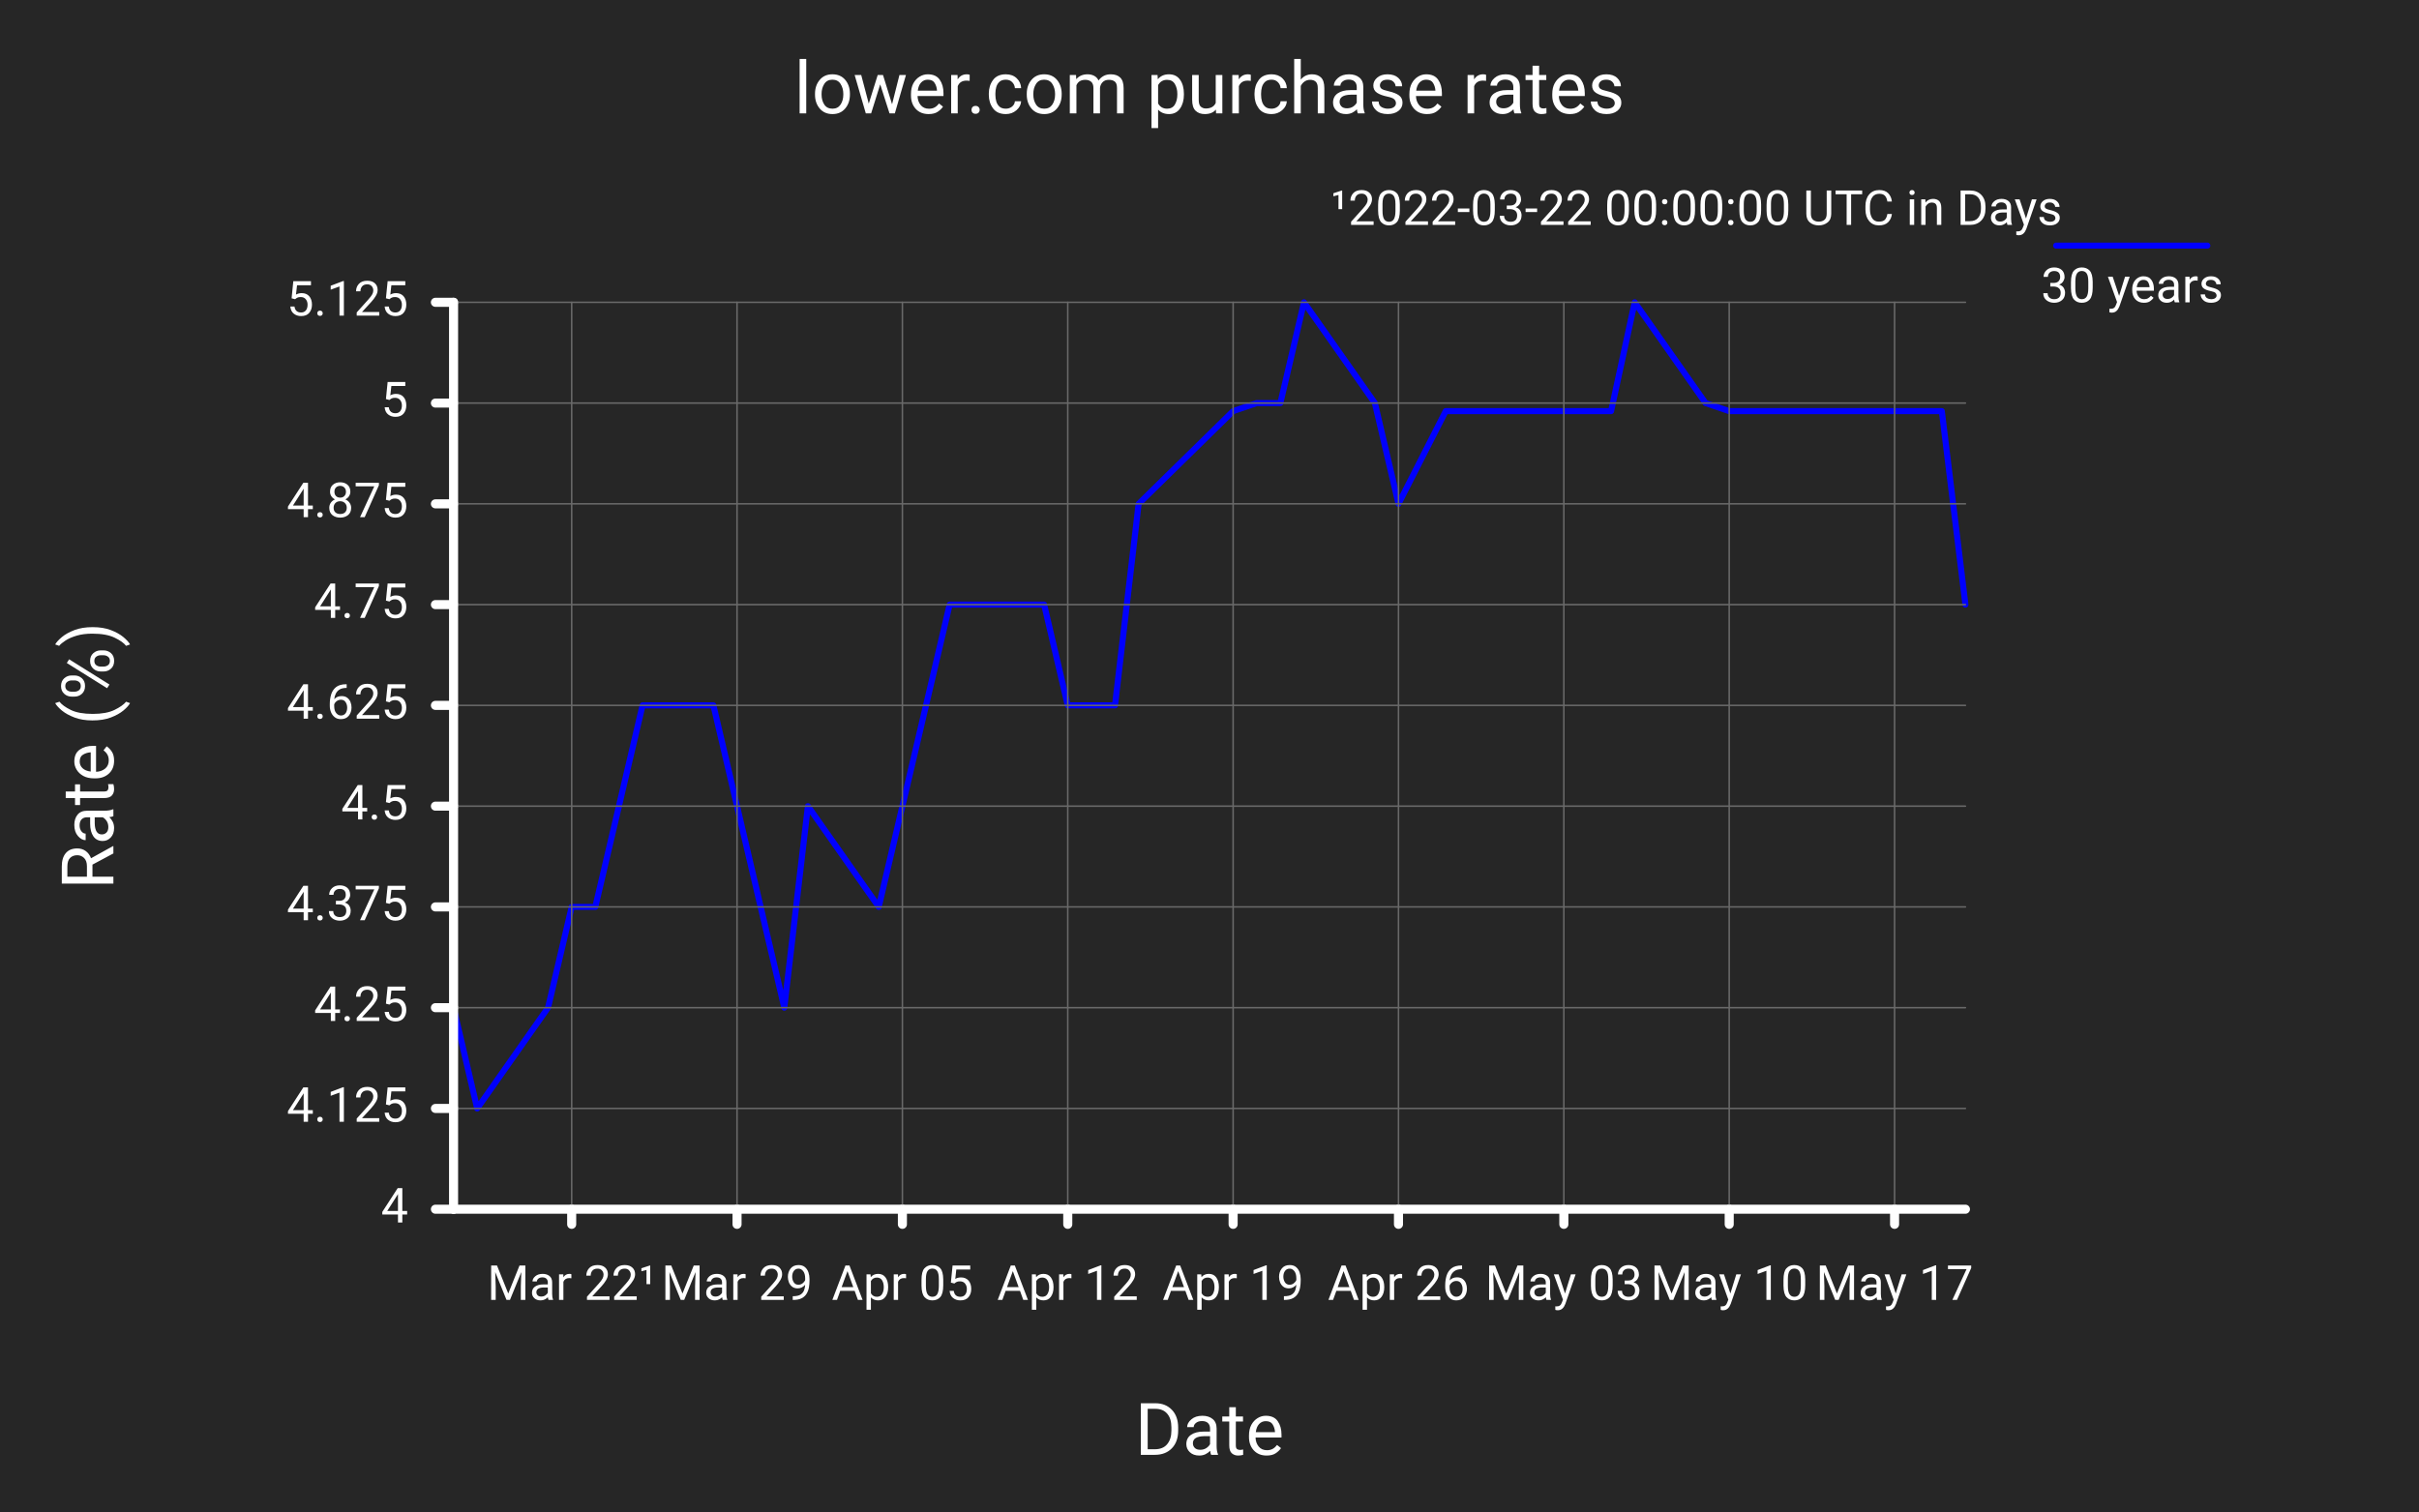
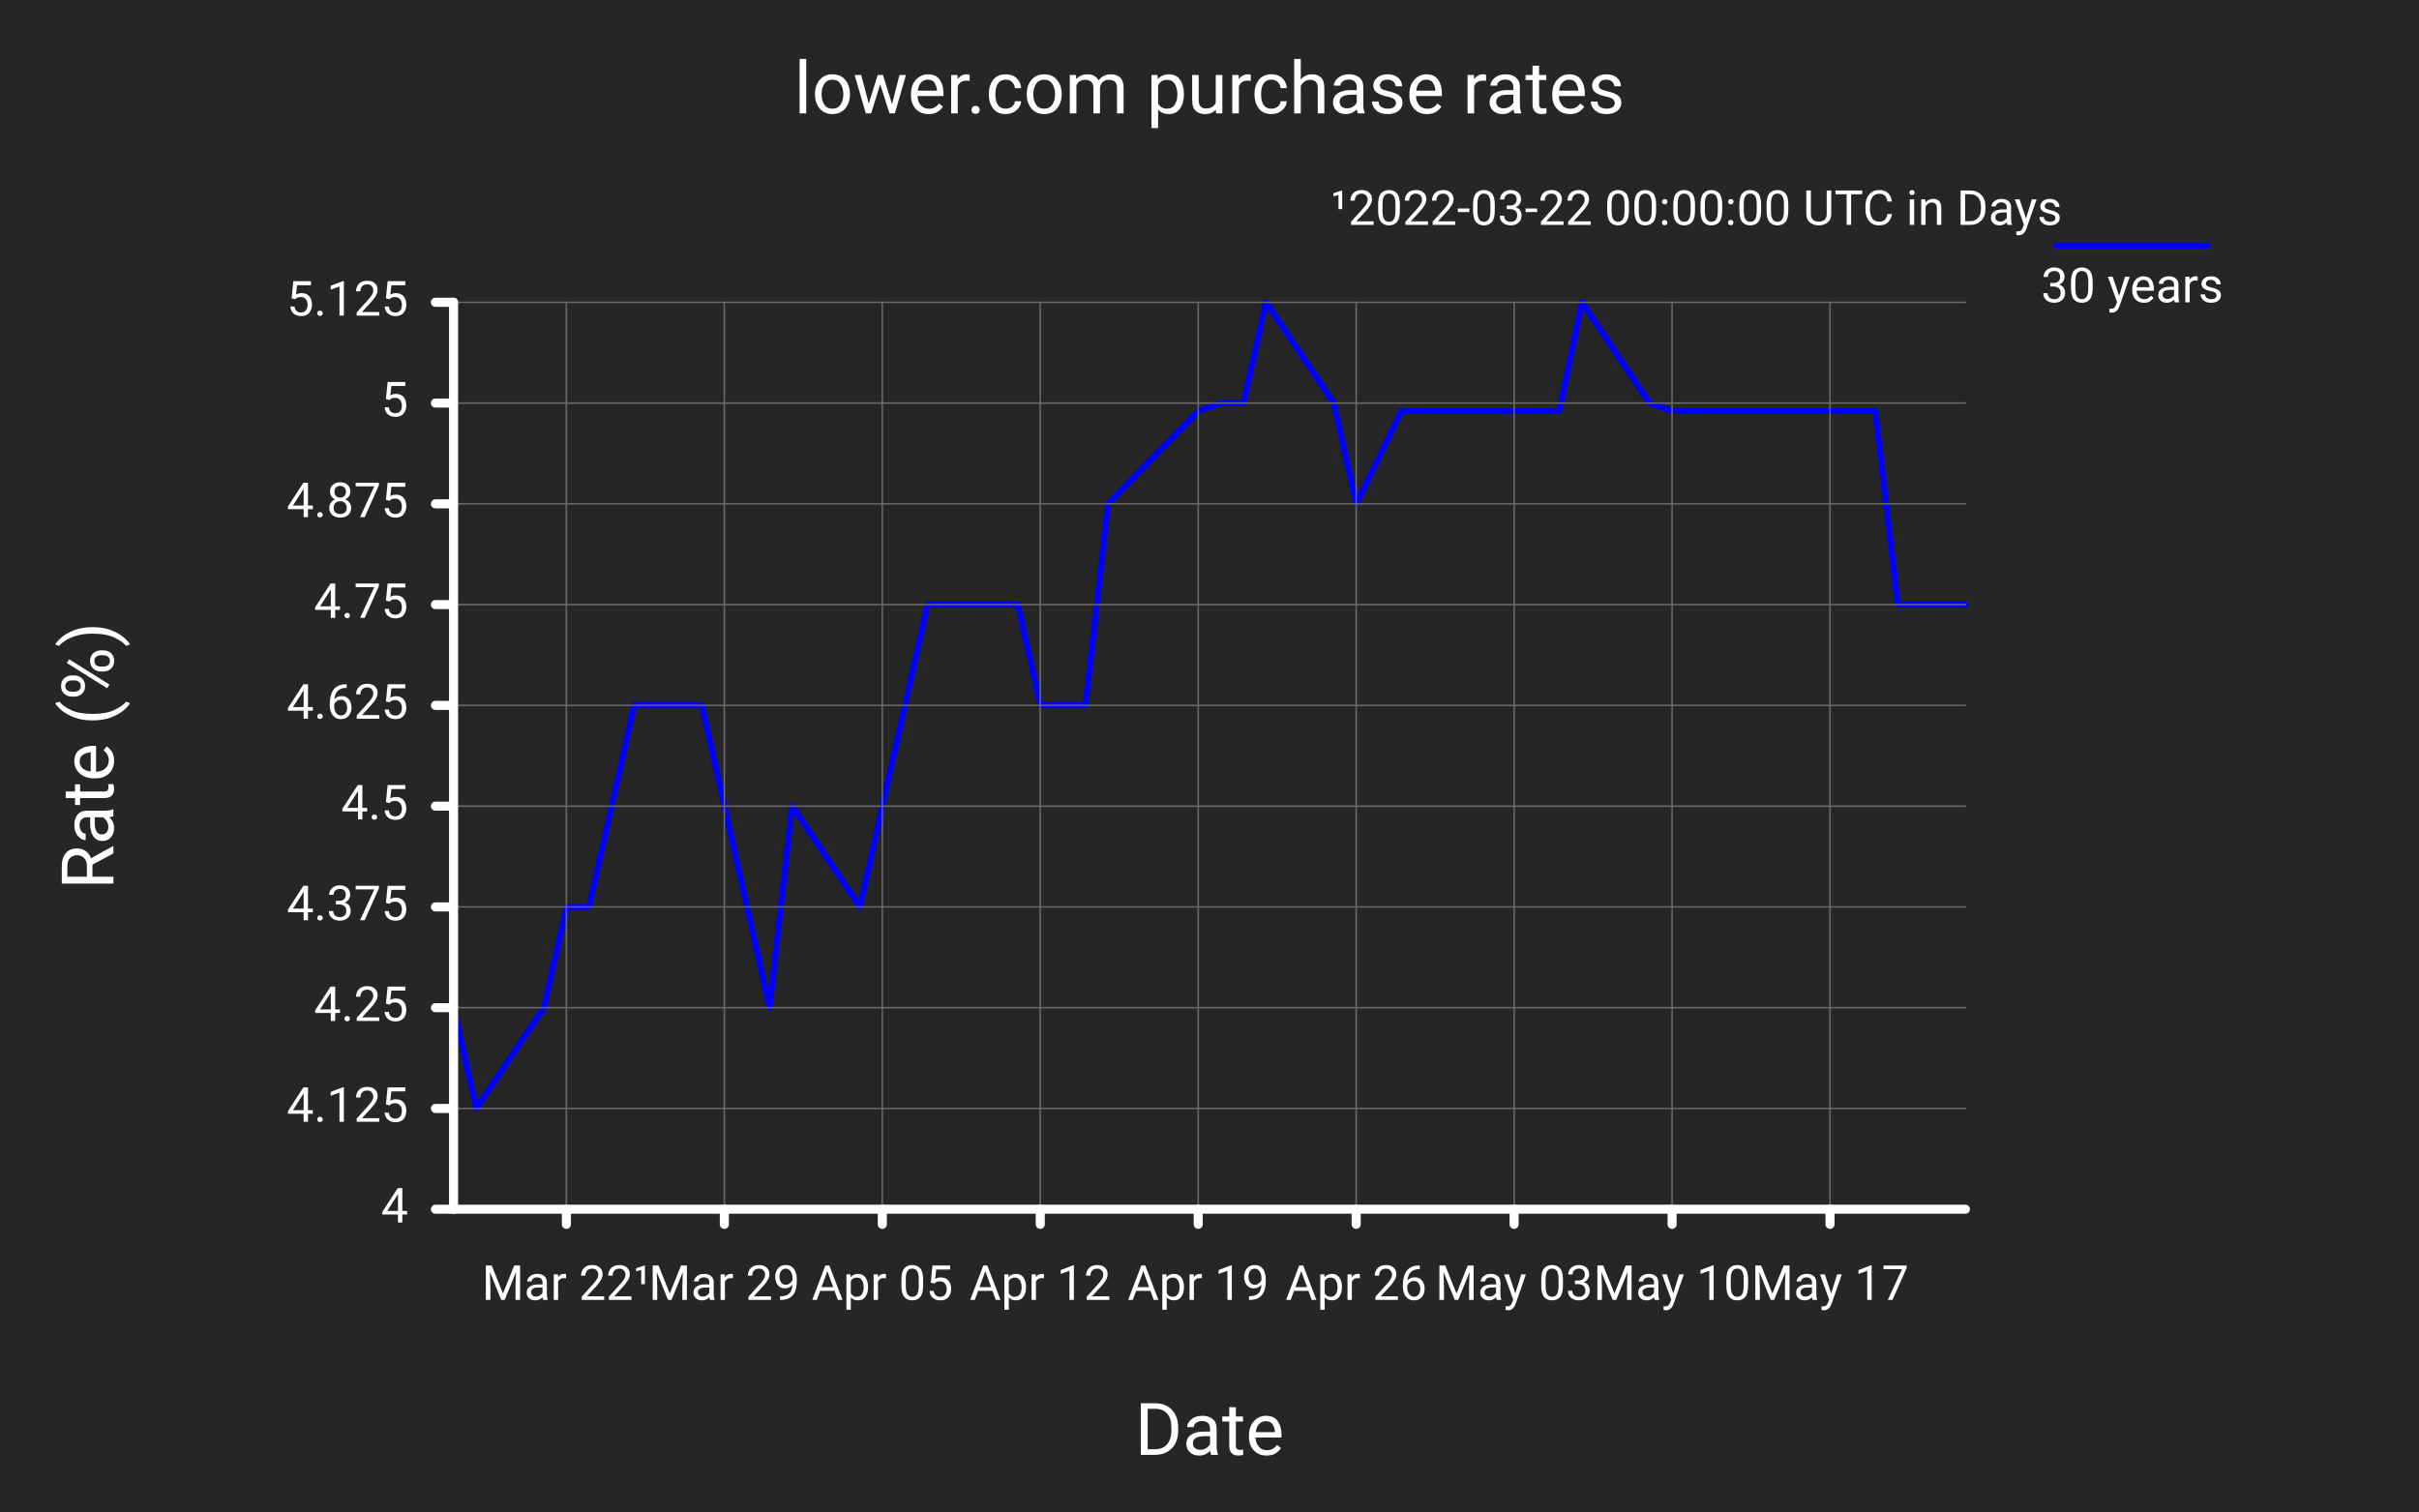
<svg xmlns="http://www.w3.org/2000/svg" class="poloto" width="800" height="500" viewBox="0 0 800 500">
  <style>.poloto{stroke-linecap:round;stroke-linejoin:round;font-family:Roboto,sans-serif;font-size:16px;}.poloto_background{fill:#262626;}.poloto_scatter{stroke-width:7}.poloto_tick_line{stroke:dimgray;stroke-width:0.5}.poloto_line{stroke-width:2}.poloto_text{fill: white;}.poloto_axis_lines{stroke: white;stroke-width:3;fill:none;stroke-dasharray:none}.poloto_title{font-size:24px;dominant-baseline:start;text-anchor:middle;}.poloto_xname{font-size:24px;dominant-baseline:start;text-anchor:middle;}.poloto_yname{font-size:24px;dominant-baseline:start;text-anchor:middle;}.poloto0stroke{stroke:blue;}.poloto1stroke{stroke:red;}.poloto2stroke{stroke:green;}.poloto3stroke{stroke:gold;}.poloto4stroke{stroke:aqua;}.poloto5stroke{stroke:lime;}.poloto6stroke{stroke:orange;}.poloto7stroke{stroke:chocolate;}.poloto0fill{fill:blue;}.poloto1fill{fill:red;}.poloto2fill{fill:green;}.poloto3fill{fill:gold;}.poloto4fill{fill:aqua;}.poloto5fill{fill:lime;}.poloto6fill{fill:orange;}.poloto7fill{fill:chocolate;}</style>
  <circle r="1e5" class="poloto_background" />
  <text class="poloto_text poloto_legend_text" x="675" y="100">30 years</text>
  <line class="poloto_line poloto_legend_icon poloto0stroke poloto0legend" stroke="black" x1="680" x2="730" y1="81.25" y2="81.25" />
-   <path class="poloto_line poloto0stroke" fill="none" stroke="black" d=" M 150.00 333.33 L 157.81 366.67 L 181.25 333.33 L 189.06 300.00 L 196.88 300.00 L 196.88 300.00 L 212.50 233.33 L 235.94 233.33 L 243.75 266.67 L 251.56 300.00 L 259.38 333.33 L 267.19 266.67 L 290.62 300.00 L 298.44 266.67 L 306.25 233.33 L 314.06 200.00 L 321.88 200.00 L 345.31 200.00 L 353.12 233.33 L 360.94 233.33 L 368.75 233.33 L 376.56 166.67 L 407.81 136.00 L 415.62 133.33 L 423.44 133.33 L 431.25 100.00 L 454.69 133.33 L 462.50 166.67 L 478.12 136.00 L 485.94 136.00 L 509.38 136.00 L 517.19 136.00 L 525.00 136.00 L 532.81 136.00 L 540.62 100.00 L 564.06 133.33 L 571.88 136.00 L 571.88 136.00 L 579.69 136.00 L 587.50 136.00 L 595.31 136.00 L 618.75 136.00 L 626.56 136.00 L 634.38 136.00 L 634.38 136.00 L 642.19 136.00 L 650.00 200.00" />
+   <path class="poloto_line poloto0stroke" fill="none" stroke="black" d=" M 150.00 333.33 L 157.46 366.67 L 179.85 333.33 L 187.31 300.00 L 194.78 300.00 L 194.78 300.00 L 209.70 233.33 L 232.09 233.33 L 239.55 266.67 L 247.01 300.00 L 254.48 333.33 L 261.94 266.67 L 284.33 300.00 L 291.79 266.67 L 299.25 233.33 L 306.72 200.00 L 314.18 200.00 L 336.57 200.00 L 344.03 233.33 L 351.49 233.33 L 358.96 233.33 L 366.42 166.67 L 396.27 136.00 L 403.73 133.33 L 411.19 133.33 L 418.66 100.00 L 441.04 133.33 L 448.51 166.67 L 463.43 136.00 L 470.90 136.00 L 493.28 136.00 L 500.75 136.00 L 508.21 136.00 L 515.67 136.00 L 523.13 100.00 L 545.52 133.33 L 552.99 136.00 L 552.99 136.00 L 560.45 136.00 L 567.91 136.00 L 575.37 136.00 L 597.76 136.00 L 605.22 136.00 L 612.69 136.00 L 612.69 136.00 L 620.15 136.00 L 627.61 200.00 L 650.00 200.00" />
  <text class="poloto_labels poloto_text poloto_title" x="400" y="37.5">lower.com purchase rates</text>
  <text class="poloto_labels poloto_text poloto_xname" x="400" y="481.25">Date</text>
  <text class="poloto_labels poloto_text poloto_yname" transform="rotate(-90,37.5,250)" x="37.5" y="250">Rate (%)</text>
  <text class="poloto_tick_labels poloto_text" dominant-baseline="middle" text-anchor="start" x="150" y="70" />
  <line class="poloto_axis_lines" stroke="black" x1="150" x2="144" y1="400" y2="400" />
  <line class="poloto_tick_line" stroke="black" x1="150" x2="650" y1="400" y2="400" />
  <text class="poloto_tick_labels poloto_text" dominant-baseline="middle" text-anchor="end" x="135" y="400">4</text>
  <line class="poloto_axis_lines" stroke="black" x1="150" x2="144" y1="366.667" y2="366.667" />
  <line class="poloto_tick_line" stroke="black" x1="150" x2="650" y1="366.667" y2="366.667" />
  <text class="poloto_tick_labels poloto_text" dominant-baseline="middle" text-anchor="end" x="135" y="366.667">4.125</text>
  <line class="poloto_axis_lines" stroke="black" x1="150" x2="144" y1="333.333" y2="333.333" />
  <line class="poloto_tick_line" stroke="black" x1="150" x2="650" y1="333.333" y2="333.333" />
  <text class="poloto_tick_labels poloto_text" dominant-baseline="middle" text-anchor="end" x="135" y="333.333">4.25</text>
  <line class="poloto_axis_lines" stroke="black" x1="150" x2="144" y1="300" y2="300" />
  <line class="poloto_tick_line" stroke="black" x1="150" x2="650" y1="300" y2="300" />
  <text class="poloto_tick_labels poloto_text" dominant-baseline="middle" text-anchor="end" x="135" y="300">4.375</text>
  <line class="poloto_axis_lines" stroke="black" x1="150" x2="144" y1="266.667" y2="266.667" />
  <line class="poloto_tick_line" stroke="black" x1="150" x2="650" y1="266.667" y2="266.667" />
  <text class="poloto_tick_labels poloto_text" dominant-baseline="middle" text-anchor="end" x="135" y="266.667">4.5</text>
  <line class="poloto_axis_lines" stroke="black" x1="150" x2="144" y1="233.333" y2="233.333" />
  <line class="poloto_tick_line" stroke="black" x1="150" x2="650" y1="233.333" y2="233.333" />
  <text class="poloto_tick_labels poloto_text" dominant-baseline="middle" text-anchor="end" x="135" y="233.333">4.625</text>
  <line class="poloto_axis_lines" stroke="black" x1="150" x2="144" y1="200" y2="200" />
  <line class="poloto_tick_line" stroke="black" x1="150" x2="650" y1="200" y2="200" />
  <text class="poloto_tick_labels poloto_text" dominant-baseline="middle" text-anchor="end" x="135" y="200">4.75</text>
  <line class="poloto_axis_lines" stroke="black" x1="150" x2="144" y1="166.667" y2="166.667" />
  <line class="poloto_tick_line" stroke="black" x1="150" x2="650" y1="166.667" y2="166.667" />
  <text class="poloto_tick_labels poloto_text" dominant-baseline="middle" text-anchor="end" x="135" y="166.667">4.875</text>
  <line class="poloto_axis_lines" stroke="black" x1="150" x2="144" y1="133.333" y2="133.333" />
  <line class="poloto_tick_line" stroke="black" x1="150" x2="650" y1="133.333" y2="133.333" />
  <text class="poloto_tick_labels poloto_text" dominant-baseline="middle" text-anchor="end" x="135" y="133.333">5</text>
  <line class="poloto_axis_lines" stroke="black" x1="150" x2="144" y1="100" y2="100" />
  <line class="poloto_tick_line" stroke="black" x1="150" x2="650" y1="100" y2="100" />
  <text class="poloto_tick_labels poloto_text" dominant-baseline="middle" text-anchor="end" x="135" y="100">5.125</text>
  <text class="poloto_tick_labels poloto_text" dominant-baseline="middle" text-anchor="start" x="440" y="70">¹2022-03-22 00:00:00 UTC in Days</text>
-   <line class="poloto_axis_lines" stroke="black" x1="189.062" x2="189.062" y1="400" y2="405" />
-   <line class="poloto_tick_line" stroke="black" x1="189.062" x2="189.062" y1="400" y2="100" />
-   <text class="poloto_tick_labels poloto_text" dominant-baseline="start" text-anchor="middle" x="189.062" y="430">Mar 22¹</text>
-   <line class="poloto_axis_lines" stroke="black" x1="243.75" x2="243.75" y1="400" y2="405" />
-   <line class="poloto_tick_line" stroke="black" x1="243.75" x2="243.75" y1="400" y2="100" />
-   <text class="poloto_tick_labels poloto_text" dominant-baseline="start" text-anchor="middle" x="243.75" y="430">Mar 29</text>
-   <line class="poloto_axis_lines" stroke="black" x1="298.438" x2="298.438" y1="400" y2="405" />
-   <line class="poloto_tick_line" stroke="black" x1="298.438" x2="298.438" y1="400" y2="100" />
-   <text class="poloto_tick_labels poloto_text" dominant-baseline="start" text-anchor="middle" x="298.438" y="430">Apr 05</text>
-   <line class="poloto_axis_lines" stroke="black" x1="353.125" x2="353.125" y1="400" y2="405" />
-   <line class="poloto_tick_line" stroke="black" x1="353.125" x2="353.125" y1="400" y2="100" />
-   <text class="poloto_tick_labels poloto_text" dominant-baseline="start" text-anchor="middle" x="353.125" y="430">Apr 12</text>
-   <line class="poloto_axis_lines" stroke="black" x1="407.812" x2="407.812" y1="400" y2="405" />
-   <line class="poloto_tick_line" stroke="black" x1="407.812" x2="407.812" y1="400" y2="100" />
-   <text class="poloto_tick_labels poloto_text" dominant-baseline="start" text-anchor="middle" x="407.812" y="430">Apr 19</text>
-   <line class="poloto_axis_lines" stroke="black" x1="462.5" x2="462.5" y1="400" y2="405" />
-   <line class="poloto_tick_line" stroke="black" x1="462.5" x2="462.5" y1="400" y2="100" />
-   <text class="poloto_tick_labels poloto_text" dominant-baseline="start" text-anchor="middle" x="462.5" y="430">Apr 26</text>
-   <line class="poloto_axis_lines" stroke="black" x1="517.188" x2="517.188" y1="400" y2="405" />
-   <line class="poloto_tick_line" stroke="black" x1="517.188" x2="517.188" y1="400" y2="100" />
-   <text class="poloto_tick_labels poloto_text" dominant-baseline="start" text-anchor="middle" x="517.188" y="430">May 03</text>
-   <line class="poloto_axis_lines" stroke="black" x1="571.875" x2="571.875" y1="400" y2="405" />
-   <line class="poloto_tick_line" stroke="black" x1="571.875" x2="571.875" y1="400" y2="100" />
-   <text class="poloto_tick_labels poloto_text" dominant-baseline="start" text-anchor="middle" x="571.875" y="430">May 10</text>
-   <line class="poloto_axis_lines" stroke="black" x1="626.562" x2="626.562" y1="400" y2="405" />
-   <line class="poloto_tick_line" stroke="black" x1="626.562" x2="626.562" y1="400" y2="100" />
-   <text class="poloto_tick_labels poloto_text" dominant-baseline="start" text-anchor="middle" x="626.562" y="430">May 17</text>
+   <line class="poloto_axis_lines" stroke="black" x1="187.313" x2="187.313" y1="400" y2="405" />
+   <line class="poloto_tick_line" stroke="black" x1="187.313" x2="187.313" y1="400" y2="100" />
+   <text class="poloto_tick_labels poloto_text" dominant-baseline="start" text-anchor="middle" x="187.313" y="430">Mar 22¹</text>
+   <line class="poloto_axis_lines" stroke="black" x1="239.552" x2="239.552" y1="400" y2="405" />
+   <line class="poloto_tick_line" stroke="black" x1="239.552" x2="239.552" y1="400" y2="100" />
+   <text class="poloto_tick_labels poloto_text" dominant-baseline="start" text-anchor="middle" x="239.552" y="430">Mar 29</text>
+   <line class="poloto_axis_lines" stroke="black" x1="291.791" x2="291.791" y1="400" y2="405" />
+   <line class="poloto_tick_line" stroke="black" x1="291.791" x2="291.791" y1="400" y2="100" />
+   <text class="poloto_tick_labels poloto_text" dominant-baseline="start" text-anchor="middle" x="291.791" y="430">Apr 05</text>
+   <line class="poloto_axis_lines" stroke="black" x1="344.03" x2="344.03" y1="400" y2="405" />
+   <line class="poloto_tick_line" stroke="black" x1="344.03" x2="344.03" y1="400" y2="100" />
+   <text class="poloto_tick_labels poloto_text" dominant-baseline="start" text-anchor="middle" x="344.03" y="430">Apr 12</text>
+   <line class="poloto_axis_lines" stroke="black" x1="396.269" x2="396.269" y1="400" y2="405" />
+   <line class="poloto_tick_line" stroke="black" x1="396.269" x2="396.269" y1="400" y2="100" />
+   <text class="poloto_tick_labels poloto_text" dominant-baseline="start" text-anchor="middle" x="396.269" y="430">Apr 19</text>
+   <line class="poloto_axis_lines" stroke="black" x1="448.507" x2="448.507" y1="400" y2="405" />
+   <line class="poloto_tick_line" stroke="black" x1="448.507" x2="448.507" y1="400" y2="100" />
+   <text class="poloto_tick_labels poloto_text" dominant-baseline="start" text-anchor="middle" x="448.507" y="430">Apr 26</text>
+   <line class="poloto_axis_lines" stroke="black" x1="500.746" x2="500.746" y1="400" y2="405" />
+   <line class="poloto_tick_line" stroke="black" x1="500.746" x2="500.746" y1="400" y2="100" />
+   <text class="poloto_tick_labels poloto_text" dominant-baseline="start" text-anchor="middle" x="500.746" y="430">May 03</text>
+   <line class="poloto_axis_lines" stroke="black" x1="552.985" x2="552.985" y1="400" y2="405" />
+   <line class="poloto_tick_line" stroke="black" x1="552.985" x2="552.985" y1="400" y2="100" />
+   <text class="poloto_tick_labels poloto_text" dominant-baseline="start" text-anchor="middle" x="552.985" y="430">May 10</text>
+   <line class="poloto_axis_lines" stroke="black" x1="605.224" x2="605.224" y1="400" y2="405" />
+   <line class="poloto_tick_line" stroke="black" x1="605.224" x2="605.224" y1="400" y2="100" />
+   <text class="poloto_tick_labels poloto_text" dominant-baseline="start" text-anchor="middle" x="605.224" y="430">May 17</text>
  <path stroke="black" fill="none" class="poloto_axis_lines" d=" M 150 400 L 650 400" />
  <path stroke="black" fill="none" class="poloto_axis_lines" d=" M 150 400 L 150 100" />
</svg>
